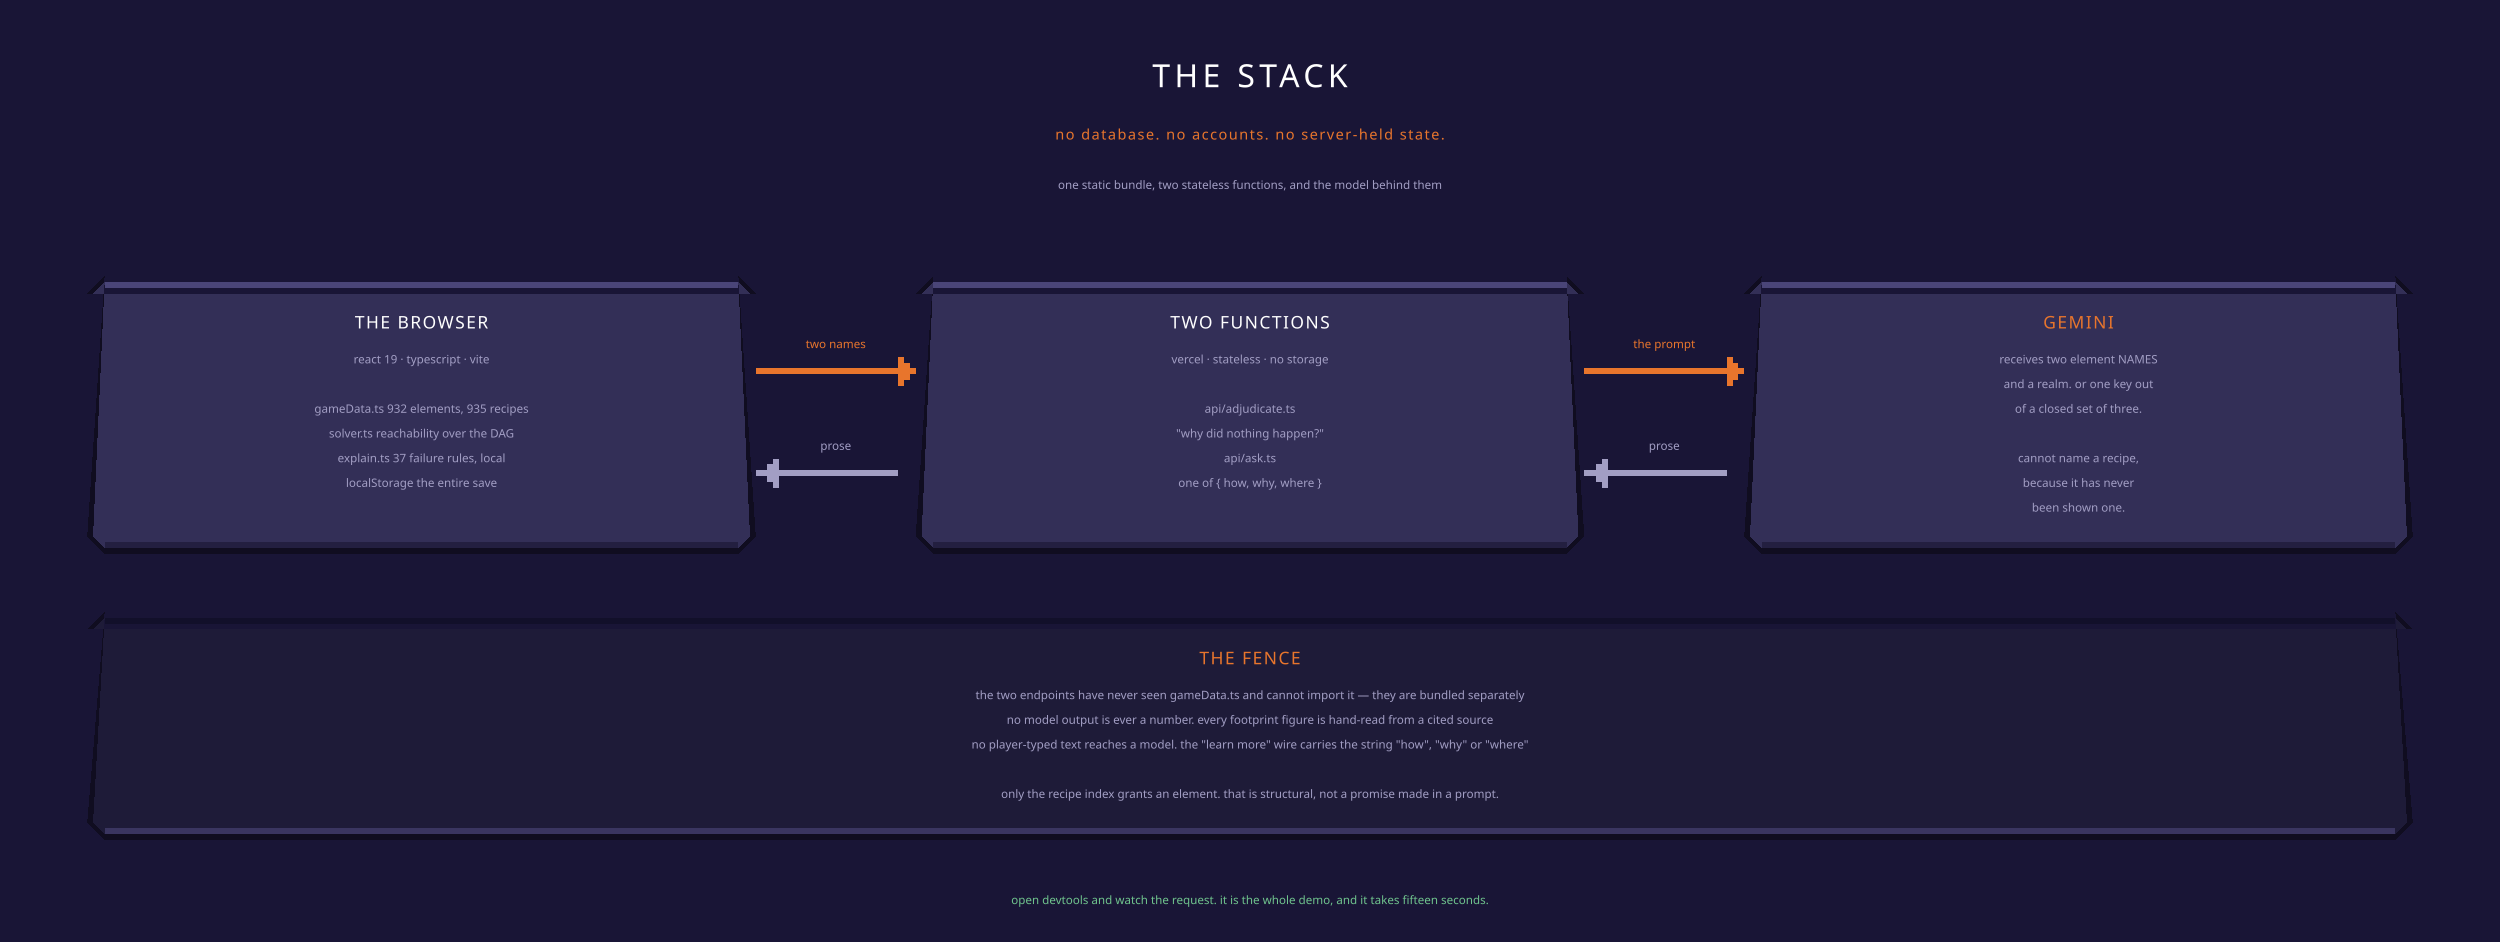
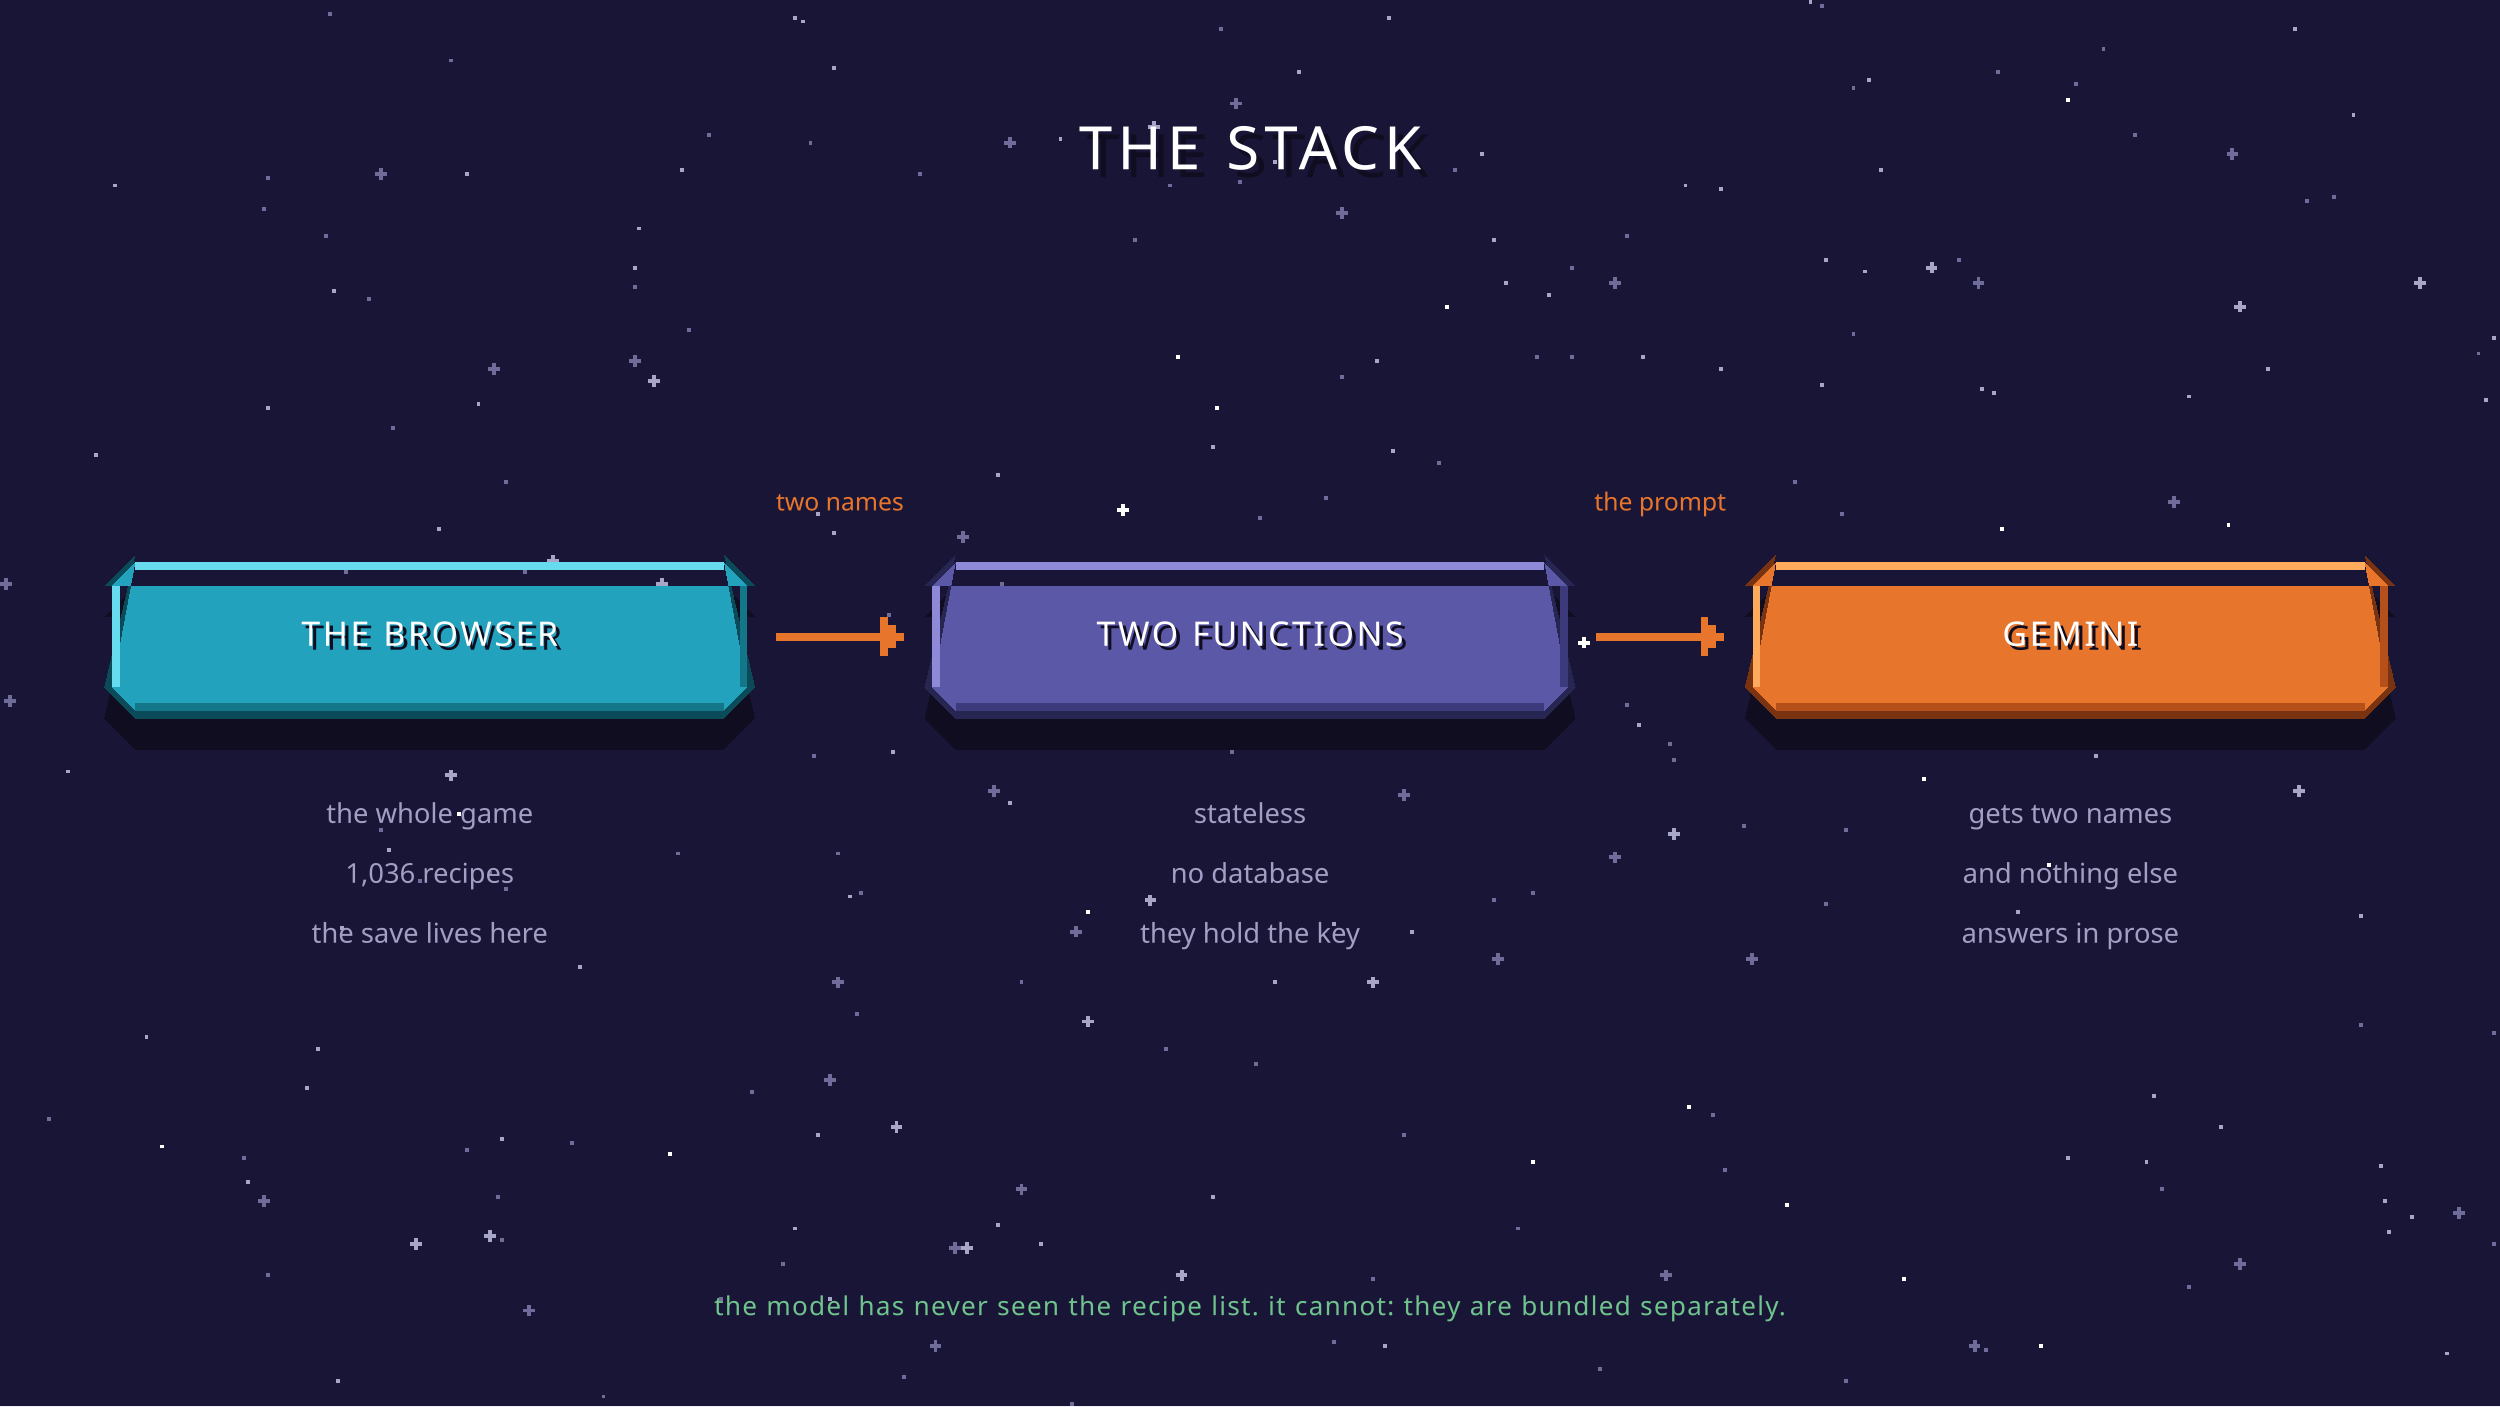
- <svg xmlns="http://www.w3.org/2000/svg" width="1720" height="648" viewBox="0 0 1720 648" shape-rendering="crispEdges">
-   <rect width="1720" height="648" fill="#191536" />
-   <text x="860" y="60" font-family="'Press Start 2P'" font-size="22" fill="#ffffff" text-anchor="middle" letter-spacing="3">THE STACK</text>
-   <text x="860" y="96" font-family="'Press Start 2P'" font-size="10" fill="#e8752c" text-anchor="middle" letter-spacing="1">no database.  no accounts.  no server-held state.</text>
-   <text x="860" y="130" font-family="'Press Start 2P'" font-size="8" fill="#a29ec4" text-anchor="middle" letter-spacing="0">one static bundle, two stateless functions, and the model behind them</text>
-   <polygon points="72,190 68,194 64,198 60,202 520,202 516,198 512,194 508,190 520,369 516,373 512,377 508,381 72,381 68,377 64,373 60,369" fill="#100d20" />
-   <polygon points="72,194 68,198 64,202 516,202 512,198 508,194 516,369 512,373 508,377 72,377 68,373 64,369" fill="#332f57" />
-   <rect x="72" y="194" width="436" height="4" fill="#4a4578" />
-   <rect x="72" y="373" width="436" height="4" fill="#231f40" />
-   <text x="290" y="226" font-family="'Press Start 2P'" font-size="12" fill="#ffffff" text-anchor="middle" letter-spacing="1">THE BROWSER</text>
-   <text x="290" y="250" font-family="'Press Start 2P'" font-size="8" fill="#a29ec4" text-anchor="middle" letter-spacing="0">react 19 · typescript · vite</text>
-   <text x="290" y="284" font-family="'Press Start 2P'" font-size="8" fill="#a29ec4" text-anchor="middle" letter-spacing="0">gameData.ts   932 elements, 935 recipes</text>
-   <text x="290" y="301" font-family="'Press Start 2P'" font-size="8" fill="#a29ec4" text-anchor="middle" letter-spacing="0">solver.ts     reachability over the DAG</text>
-   <text x="290" y="318" font-family="'Press Start 2P'" font-size="8" fill="#a29ec4" text-anchor="middle" letter-spacing="0">explain.ts    37 failure rules, local</text>
-   <text x="290" y="335" font-family="'Press Start 2P'" font-size="8" fill="#a29ec4" text-anchor="middle" letter-spacing="0">localStorage  the entire save</text>
-   <polygon points="642,190 638,194 634,198 630,202 1090,202 1086,198 1082,194 1078,190 1090,369 1086,373 1082,377 1078,381 642,381 638,377 634,373 630,369" fill="#100d20" />
-   <polygon points="642,194 638,198 634,202 1086,202 1082,198 1078,194 1086,369 1082,373 1078,377 642,377 638,373 634,369" fill="#332f57" />
-   <rect x="642" y="194" width="436" height="4" fill="#4a4578" />
-   <rect x="642" y="373" width="436" height="4" fill="#231f40" />
-   <text x="860" y="226" font-family="'Press Start 2P'" font-size="12" fill="#ffffff" text-anchor="middle" letter-spacing="1">TWO FUNCTIONS</text>
-   <text x="860" y="250" font-family="'Press Start 2P'" font-size="8" fill="#a29ec4" text-anchor="middle" letter-spacing="0">vercel · stateless · no storage</text>
-   <text x="860" y="284" font-family="'Press Start 2P'" font-size="8" fill="#a29ec4" text-anchor="middle" letter-spacing="0">api/adjudicate.ts</text>
-   <text x="860" y="301" font-family="'Press Start 2P'" font-size="8" fill="#a29ec4" text-anchor="middle" letter-spacing="0">   "why did nothing happen?"</text>
-   <text x="860" y="318" font-family="'Press Start 2P'" font-size="8" fill="#a29ec4" text-anchor="middle" letter-spacing="0">api/ask.ts</text>
-   <text x="860" y="335" font-family="'Press Start 2P'" font-size="8" fill="#a29ec4" text-anchor="middle" letter-spacing="0">   one of { how, why, where }</text>
-   <polygon points="1212,190 1208,194 1204,198 1200,202 1660,202 1656,198 1652,194 1648,190 1660,369 1656,373 1652,377 1648,381 1212,381 1208,377 1204,373 1200,369" fill="#100d20" />
-   <polygon points="1212,194 1208,198 1204,202 1656,202 1652,198 1648,194 1656,369 1652,373 1648,377 1212,377 1208,373 1204,369" fill="#332f57" />
-   <rect x="1212" y="194" width="436" height="4" fill="#4a4578" />
-   <rect x="1212" y="373" width="436" height="4" fill="#231f40" />
-   <text x="1430" y="226" font-family="'Press Start 2P'" font-size="12" fill="#e8752c" text-anchor="middle" letter-spacing="1">GEMINI</text>
-   <text x="1430" y="250" font-family="'Press Start 2P'" font-size="8" fill="#a29ec4" text-anchor="middle" letter-spacing="0">receives two element NAMES</text>
-   <text x="1430" y="267" font-family="'Press Start 2P'" font-size="8" fill="#a29ec4" text-anchor="middle" letter-spacing="0">and a realm. or one key out</text>
-   <text x="1430" y="284" font-family="'Press Start 2P'" font-size="8" fill="#a29ec4" text-anchor="middle" letter-spacing="0">of a closed set of three.</text>
-   <text x="1430" y="318" font-family="'Press Start 2P'" font-size="8" fill="#a29ec4" text-anchor="middle" letter-spacing="0">cannot name a recipe,</text>
-   <text x="1430" y="335" font-family="'Press Start 2P'" font-size="8" fill="#a29ec4" text-anchor="middle" letter-spacing="0">because it has never</text>
-   <text x="1430" y="352" font-family="'Press Start 2P'" font-size="8" fill="#a29ec4" text-anchor="middle" letter-spacing="0">been shown one.</text>
-   <rect x="520" y="253.5" width="98" height="4" fill="#e8752c" />
-   <rect x="626" y="253.5" width="4" height="4" fill="#e8752c" />
-   <rect x="622" y="249.5" width="4" height="12" fill="#e8752c" />
-   <rect x="618" y="245.5" width="4" height="20" fill="#e8752c" />
-   <text x="575" y="239.5" font-family="'Press Start 2P'" font-size="8" fill="#e8752c" text-anchor="middle" letter-spacing="0">two names</text>
-   <rect x="520" y="323.5" width="98" height="4" fill="#a29ec4" />
-   <rect x="524" y="323.5" width="4" height="4" fill="#a29ec4" />
-   <rect x="528" y="319.5" width="4" height="12" fill="#a29ec4" />
-   <rect x="532" y="315.5" width="4" height="20" fill="#a29ec4" />
-   <text x="575" y="309.5" font-family="'Press Start 2P'" font-size="8" fill="#a29ec4" text-anchor="middle" letter-spacing="0">prose</text>
-   <rect x="1090" y="253.5" width="98" height="4" fill="#e8752c" />
-   <rect x="1196" y="253.5" width="4" height="4" fill="#e8752c" />
-   <rect x="1192" y="249.5" width="4" height="12" fill="#e8752c" />
-   <rect x="1188" y="245.5" width="4" height="20" fill="#e8752c" />
-   <text x="1145" y="239.5" font-family="'Press Start 2P'" font-size="8" fill="#e8752c" text-anchor="middle" letter-spacing="0">the prompt</text>
-   <rect x="1090" y="323.5" width="98" height="4" fill="#a29ec4" />
-   <rect x="1094" y="323.5" width="4" height="4" fill="#a29ec4" />
-   <rect x="1098" y="319.5" width="4" height="12" fill="#a29ec4" />
-   <rect x="1102" y="315.5" width="4" height="20" fill="#a29ec4" />
-   <text x="1145" y="309.5" font-family="'Press Start 2P'" font-size="8" fill="#a29ec4" text-anchor="middle" letter-spacing="0">prose</text>
-   <polygon points="72,421 68,425 64,429 60,433 1660,433 1656,429 1652,425 1648,421 1660,566 1656,570 1652,574 1648,578 72,578 68,574 64,570 60,566" fill="#100d20" />
-   <polygon points="72,425 68,429 64,433 1656,433 1652,429 1648,425 1656,566 1652,570 1648,574 72,574 68,570 64,566" fill="#1e1b38" />
-   <rect x="72" y="570" width="1576" height="4" fill="#3a3560" />
-   <rect x="72" y="425" width="1576" height="4" fill="#12102a" />
-   <text x="860" y="457" font-family="'Press Start 2P'" font-size="12" fill="#e8752c" text-anchor="middle" letter-spacing="1">THE FENCE</text>
-   <text x="860" y="481" font-family="'Press Start 2P'" font-size="8" fill="#a29ec4" text-anchor="middle" letter-spacing="0">the two endpoints have never seen gameData.ts and cannot import it — they are bundled separately</text>
-   <text x="860" y="498" font-family="'Press Start 2P'" font-size="8" fill="#a29ec4" text-anchor="middle" letter-spacing="0">no model output is ever a number.  every footprint figure is hand-read from a cited source</text>
-   <text x="860" y="515" font-family="'Press Start 2P'" font-size="8" fill="#a29ec4" text-anchor="middle" letter-spacing="0">no player-typed text reaches a model.  the "learn more" wire carries the string "how", "why" or "where"</text>
-   <text x="860" y="549" font-family="'Press Start 2P'" font-size="8" fill="#a29ec4" text-anchor="middle" letter-spacing="0">only the recipe index grants an element. that is structural, not a promise made in a prompt.</text>
-   <text x="860" y="622" font-family="'Press Start 2P'" font-size="8" fill="#6fc48d" text-anchor="middle" letter-spacing="0">open devtools and watch the request. it is the whole demo, and it takes fifteen seconds.</text>
+ <svg xmlns="http://www.w3.org/2000/svg" width="1920" height="1080" viewBox="0 0 1920 1080" shape-rendering="crispEdges">
+   <rect width="1920" height="1080" fill="#191536" />
+   <rect x="381" y="918" width="3" height="3" fill="#6f6c9a" />
+   <rect x="1320" y="282" width="3" height="3" fill="#a8a6c8" />
+   <rect x="1338" y="633" width="3" height="3" fill="#6f6c9a" />
+   <rect x="1401" y="693" width="3" height="3" fill="#6f6c9a" />
+   <rect x="1659" y="489" width="3" height="3" fill="#a8a6c8" />
+   <rect x="639" y="51" width="3" height="3" fill="#a8a6c8" />
+   <rect x="948" y="75" width="3" height="3" fill="#6f6c9a" />
+   <rect x="945" y="78" width="9" height="3" fill="#6f6c9a" />
+   <rect x="948" y="81" width="3" height="3" fill="#6f6c9a" />
+   <rect x="129" y="525" width="3" height="3" fill="#6f6c9a" />
+   <rect x="1062" y="1032" width="3" height="3" fill="#a8a6c8" />
+   <rect x="624" y="579" width="3" height="3" fill="#6f6c9a" />
+   <rect x="1023" y="708" width="3" height="3" fill="#a8a6c8" />
+   <rect x="1146" y="690" width="3" height="3" fill="#6f6c9a" />
+   <rect x="1761" y="21" width="3" height="3" fill="#a8a6c8" />
+   <rect x="1227" y="1050" width="3" height="3" fill="#6f6c9a" />
+   <rect x="444" y="741" width="3" height="3" fill="#a8a6c8" />
+   <rect x="1314" y="855" width="3" height="3" fill="#6f6c9a" />
+   <rect x="1371" y="924" width="3" height="3" fill="#ffffff" />
+   <rect x="1068" y="345" width="3" height="3" fill="#a8a6c8" />
+   <rect x="357" y="882" width="3" height="3" fill="#6f6c9a" />
+   <rect x="1614" y="36" width="3" height="3" fill="#6f6c9a" />
+   <rect x="378" y="279" width="3" height="3" fill="#6f6c9a" />
+   <rect x="375" y="282" width="9" height="3" fill="#6f6c9a" />
+   <rect x="378" y="285" width="3" height="3" fill="#6f6c9a" />
+   <rect x="885" y="93" width="3" height="3" fill="#a8a6c8" />
+   <rect x="882" y="96" width="9" height="3" fill="#a8a6c8" />
+   <rect x="885" y="99" width="3" height="3" fill="#a8a6c8" />
+   <rect x="366" y="309" width="3" height="3" fill="#a8a6c8" />
+   <rect x="1323" y="897" width="3" height="3" fill="#6f6c9a" />
+   <rect x="1827" y="894" width="3" height="3" fill="#a8a6c8" />
+   <rect x="1806" y="87" width="3" height="3" fill="#a8a6c8" />
+   <rect x="834" y="450" width="3" height="3" fill="#6f6c9a" />
+   <rect x="1587" y="75" width="3" height="3" fill="#ffffff" />
+   <rect x="1680" y="987" width="3" height="3" fill="#6f6c9a" />
+   <rect x="1668" y="381" width="3" height="3" fill="#6f6c9a" />
+   <rect x="1665" y="384" width="9" height="3" fill="#6f6c9a" />
+   <rect x="1668" y="387" width="3" height="3" fill="#6f6c9a" />
+   <rect x="762" y="603" width="3" height="3" fill="#6f6c9a" />
+   <rect x="759" y="606" width="9" height="3" fill="#6f6c9a" />
+   <rect x="762" y="609" width="3" height="3" fill="#6f6c9a" />
+   <rect x="978" y="123" width="3" height="3" fill="#a8a6c8" />
+   <rect x="1206" y="204" width="3" height="3" fill="#6f6c9a" />
+   <rect x="1713" y="114" width="3" height="3" fill="#6f6c9a" />
+   <rect x="1710" y="117" width="9" height="3" fill="#6f6c9a" />
+   <rect x="1713" y="120" width="3" height="3" fill="#6f6c9a" />
+   <rect x="249" y="180" width="3" height="3" fill="#6f6c9a" />
+   <rect x="345" y="504" width="3" height="3" fill="#6f6c9a" />
+   <rect x="906" y="975" width="3" height="3" fill="#a8a6c8" />
+   <rect x="903" y="978" width="9" height="3" fill="#a8a6c8" />
+   <rect x="906" y="981" width="3" height="3" fill="#a8a6c8" />
+   <rect x="387" y="681" width="3" height="3" fill="#6f6c9a" />
+   <rect x="1176" y="891" width="3" height="3" fill="#ffffff" />
+   <rect x="1887" y="927" width="3" height="3" fill="#6f6c9a" />
+   <rect x="1884" y="930" width="9" height="3" fill="#6f6c9a" />
+   <rect x="1887" y="933" width="3" height="3" fill="#6f6c9a" />
+   <rect x="1146" y="183" width="3" height="3" fill="#a8a6c8" />
+   <rect x="927" y="546" width="3" height="3" fill="#6f6c9a" />
+   <rect x="405" y="1002" width="3" height="3" fill="#6f6c9a" />
+   <rect x="402" y="1005" width="9" height="3" fill="#6f6c9a" />
+   <rect x="405" y="1008" width="3" height="3" fill="#6f6c9a" />
+   <rect x="321" y="675" width="3" height="3" fill="#6f6c9a" />
+   <rect x="1533" y="54" width="3" height="3" fill="#6f6c9a" />
+   <rect x="345" y="45" width="3" height="3" fill="#6f6c9a" />
+   <rect x="462" y="1071" width="3" height="3" fill="#6f6c9a" />
+   <rect x="1422" y="66" width="3" height="3" fill="#6f6c9a" />
+   <rect x="657" y="777" width="3" height="3" fill="#6f6c9a" />
+   <rect x="1401" y="198" width="3" height="3" fill="#a8a6c8" />
+   <rect x="1296" y="849" width="3" height="3" fill="#ffffff" />
+   <rect x="642" y="654" width="3" height="3" fill="#6f6c9a" />
+   <rect x="687" y="861" width="3" height="3" fill="#a8a6c8" />
+   <rect x="684" y="864" width="9" height="3" fill="#a8a6c8" />
+   <rect x="687" y="867" width="3" height="3" fill="#a8a6c8" />
+   <rect x="1029" y="288" width="3" height="3" fill="#6f6c9a" />
+   <rect x="1467" y="540" width="3" height="3" fill="#a8a6c8" />
+   <rect x="639" y="408" width="3" height="3" fill="#a8a6c8" />
+   <rect x="765" y="363" width="3" height="3" fill="#a8a6c8" />
+   <rect x="945" y="576" width="3" height="3" fill="#6f6c9a" />
+   <rect x="1188" y="225" width="3" height="3" fill="#a8a6c8" />
+   <rect x="1077" y="870" width="3" height="3" fill="#6f6c9a" />
+   <rect x="930" y="918" width="3" height="3" fill="#a8a6c8" />
+   <rect x="1623" y="471" width="3" height="3" fill="#a8a6c8" />
+   <rect x="1476" y="597" width="3" height="3" fill="#ffffff" />
+   <rect x="264" y="438" width="3" height="3" fill="#6f6c9a" />
+   <rect x="570" y="459" width="3" height="3" fill="#ffffff" />
+   <rect x="1179" y="273" width="3" height="3" fill="#6f6c9a" />
+   <rect x="1608" y="579" width="3" height="3" fill="#a8a6c8" />
+   <rect x="933" y="312" width="3" height="3" fill="#ffffff" />
+   <rect x="540" y="522" width="3" height="3" fill="#6f6c9a" />
+   <rect x="693" y="1056" width="3" height="3" fill="#6f6c9a" />
+   <rect x="1248" y="180" width="3" height="3" fill="#6f6c9a" />
+   <rect x="297" y="651" width="3" height="3" fill="#a8a6c8" />
+   <rect x="201" y="918" width="3" height="3" fill="#6f6c9a" />
+   <rect x="198" y="921" width="9" height="3" fill="#6f6c9a" />
+   <rect x="201" y="924" width="3" height="3" fill="#6f6c9a" />
+   <rect x="1914" y="792" width="3" height="3" fill="#6f6c9a" />
+   <rect x="1371" y="492" width="3" height="3" fill="#6f6c9a" />
+   <rect x="1368" y="495" width="9" height="3" fill="#6f6c9a" />
+   <rect x="1371" y="498" width="3" height="3" fill="#6f6c9a" />
+   <rect x="1284" y="636" width="3" height="3" fill="#a8a6c8" />
+   <rect x="1281" y="639" width="9" height="3" fill="#a8a6c8" />
+   <rect x="1284" y="642" width="3" height="3" fill="#a8a6c8" />
+   <rect x="375" y="945" width="3" height="3" fill="#a8a6c8" />
+   <rect x="372" y="948" width="9" height="3" fill="#a8a6c8" />
+   <rect x="375" y="951" width="3" height="3" fill="#a8a6c8" />
+   <rect x="894" y="804" width="3" height="3" fill="#6f6c9a" />
+   <rect x="552" y="996" width="3" height="3" fill="#6f6c9a" />
+   <rect x="1023" y="1029" width="3" height="3" fill="#6f6c9a" />
+   <rect x="798" y="954" width="3" height="3" fill="#a8a6c8" />
+   <rect x="834" y="780" width="3" height="3" fill="#a8a6c8" />
+   <rect x="831" y="783" width="9" height="3" fill="#a8a6c8" />
+   <rect x="834" y="786" width="3" height="3" fill="#a8a6c8" />
+   <rect x="627" y="393" width="3" height="3" fill="#a8a6c8" />
+   <rect x="1524" y="1035" width="3" height="3" fill="#6f6c9a" />
+   <rect x="507" y="444" width="3" height="3" fill="#a8a6c8" />
+   <rect x="504" y="447" width="9" height="3" fill="#a8a6c8" />
+   <rect x="507" y="450" width="3" height="3" fill="#a8a6c8" />
+   <rect x="951" y="138" width="3" height="3" fill="#6f6c9a" />
+   <rect x="234" y="834" width="3" height="3" fill="#a8a6c8" />
+   <rect x="615" y="15" width="3" height="3" fill="#a8a6c8" />
+   <rect x="384" y="873" width="3" height="3" fill="#a8a6c8" />
+   <rect x="1740" y="282" width="3" height="3" fill="#a8a6c8" />
+   <rect x="180" y="528" width="3" height="3" fill="#6f6c9a" />
+   <rect x="600" y="969" width="3" height="3" fill="#6f6c9a" />
+   <rect x="1248" y="540" width="3" height="3" fill="#6f6c9a" />
+   <rect x="1017" y="381" width="3" height="3" fill="#6f6c9a" />
+   <rect x="375" y="669" width="3" height="3" fill="#6f6c9a" />
+   <rect x="1278" y="975" width="3" height="3" fill="#6f6c9a" />
+   <rect x="1275" y="978" width="9" height="3" fill="#6f6c9a" />
+   <rect x="1278" y="981" width="3" height="3" fill="#6f6c9a" />
+   <rect x="636" y="996" width="3" height="3" fill="#a8a6c8" />
+   <rect x="387" y="369" width="3" height="3" fill="#6f6c9a" />
+   <rect x="291" y="129" width="3" height="3" fill="#6f6c9a" />
+   <rect x="288" y="132" width="9" height="3" fill="#6f6c9a" />
+   <rect x="291" y="135" width="3" height="3" fill="#6f6c9a" />
+   <rect x="627" y="870" width="3" height="3" fill="#a8a6c8" />
+   <rect x="36" y="858" width="3" height="3" fill="#6f6c9a" />
+   <rect x="87" y="141" width="3" height="3" fill="#a8a6c8" />
+   <rect x="1416" y="1059" width="3" height="3" fill="#6f6c9a" />
+   <rect x="1908" y="306" width="3" height="3" fill="#a8a6c8" />
+   <rect x="636" y="486" width="3" height="3" fill="#a8a6c8" />
+   <rect x="522" y="129" width="3" height="3" fill="#a8a6c8" />
+   <rect x="621" y="108" width="3" height="3" fill="#6f6c9a" />
+   <rect x="1530" y="300" width="3" height="3" fill="#a8a6c8" />
+   <rect x="1656" y="555" width="3" height="3" fill="#a8a6c8" />
+   <rect x="684" y="576" width="3" height="3" fill="#a8a6c8" />
+   <rect x="1704" y="864" width="3" height="3" fill="#a8a6c8" />
+   <rect x="243" y="804" width="3" height="3" fill="#a8a6c8" />
+   <rect x="903" y="273" width="3" height="3" fill="#ffffff" />
+   <rect x="1422" y="255" width="3" height="3" fill="#6f6c9a" />
+   <rect x="204" y="312" width="3" height="3" fill="#a8a6c8" />
+   <rect x="1293" y="141" width="3" height="3" fill="#a8a6c8" />
+   <rect x="1398" y="3" width="3" height="3" fill="#6f6c9a" />
+   <rect x="1053" y="981" width="3" height="3" fill="#6f6c9a" />
+   <rect x="732" y="954" width="3" height="3" fill="#6f6c9a" />
+   <rect x="729" y="957" width="9" height="3" fill="#6f6c9a" />
+   <rect x="732" y="960" width="3" height="3" fill="#6f6c9a" />
+   <rect x="1593" y="63" width="3" height="3" fill="#6f6c9a" />
+   <rect x="423" y="426" width="3" height="3" fill="#a8a6c8" />
+   <rect x="420" y="429" width="9" height="3" fill="#a8a6c8" />
+   <rect x="423" y="432" width="3" height="3" fill="#a8a6c8" />
+   <rect x="822" y="1077" width="3" height="3" fill="#6f6c9a" />
+   <rect x="861" y="387" width="3" height="3" fill="#ffffff" />
+   <rect x="858" y="390" width="9" height="3" fill="#ffffff" />
+   <rect x="861" y="393" width="3" height="3" fill="#ffffff" />
+   <rect x="609" y="12" width="3" height="3" fill="#a8a6c8" />
+   <rect x="978" y="753" width="3" height="3" fill="#a8a6c8" />
+   <rect x="765" y="939" width="3" height="3" fill="#a8a6c8" />
+   <rect x="1056" y="276" width="3" height="3" fill="#a8a6c8" />
+   <rect x="963" y="816" width="3" height="3" fill="#6f6c9a" />
+   <rect x="1719" y="231" width="3" height="3" fill="#a8a6c8" />
+   <rect x="1716" y="234" width="9" height="3" fill="#a8a6c8" />
+   <rect x="1719" y="237" width="3" height="3" fill="#a8a6c8" />
+   <rect x="1914" y="258" width="3" height="3" fill="#a8a6c8" />
+   <rect x="189" y="906" width="3" height="3" fill="#a8a6c8" />
+   <rect x="6" y="534" width="3" height="3" fill="#6f6c9a" />
+   <rect x="3" y="537" width="9" height="3" fill="#6f6c9a" />
+   <rect x="6" y="540" width="3" height="3" fill="#6f6c9a" />
+   <rect x="858" y="474" width="3" height="3" fill="#6f6c9a" />
+   <rect x="252" y="9" width="3" height="3" fill="#6f6c9a" />
+   <rect x="1878" y="1038" width="3" height="3" fill="#a8a6c8" />
+   <rect x="1116" y="129" width="3" height="3" fill="#6f6c9a" />
+   <rect x="438" y="876" width="3" height="3" fill="#6f6c9a" />
+   <rect x="1521" y="297" width="3" height="3" fill="#a8a6c8" />
+   <rect x="1638" y="102" width="3" height="3" fill="#6f6c9a" />
+   <rect x="489" y="174" width="3" height="3" fill="#a8a6c8" />
+   <rect x="264" y="483" width="3" height="3" fill="#a8a6c8" />
+   <rect x="261" y="486" width="9" height="3" fill="#a8a6c8" />
+   <rect x="264" y="489" width="3" height="3" fill="#a8a6c8" />
+   <rect x="123" y="879" width="3" height="3" fill="#ffffff" />
+   <rect x="1443" y="129" width="3" height="3" fill="#a8a6c8" />
+   <rect x="336" y="405" width="3" height="3" fill="#a8a6c8" />
+   <rect x="519" y="654" width="3" height="3" fill="#6f6c9a" />
+   <rect x="1710" y="402" width="3" height="3" fill="#ffffff" />
+   <rect x="717" y="1029" width="3" height="3" fill="#6f6c9a" />
+   <rect x="714" y="1032" width="9" height="3" fill="#6f6c9a" />
+   <rect x="717" y="1035" width="3" height="3" fill="#6f6c9a" />
+   <rect x="1791" y="150" width="3" height="3" fill="#6f6c9a" />
+   <rect x="345" y="591" width="3" height="3" fill="#a8a6c8" />
+   <rect x="342" y="594" width="9" height="3" fill="#a8a6c8" />
+   <rect x="345" y="597" width="3" height="3" fill="#a8a6c8" />
+   <rect x="258" y="1059" width="3" height="3" fill="#a8a6c8" />
+   <rect x="1431" y="207" width="3" height="3" fill="#a8a6c8" />
+   <rect x="825" y="711" width="3" height="3" fill="#6f6c9a" />
+   <rect x="822" y="714" width="9" height="3" fill="#6f6c9a" />
+   <rect x="825" y="717" width="3" height="3" fill="#6f6c9a" />
+   <rect x="705" y="132" width="3" height="3" fill="#6f6c9a" />
+   <rect x="282" y="228" width="3" height="3" fill="#6f6c9a" />
+   <rect x="1536" y="405" width="3" height="3" fill="#ffffff" />
+   <rect x="660" y="684" width="3" height="3" fill="#6f6c9a" />
+   <rect x="261" y="711" width="3" height="3" fill="#a8a6c8" />
+   <rect x="1398" y="294" width="3" height="3" fill="#a8a6c8" />
+   <rect x="402" y="432" width="3" height="3" fill="#6f6c9a" />
+   <rect x="399" y="435" width="9" height="3" fill="#6f6c9a" />
+   <rect x="402" y="438" width="3" height="3" fill="#6f6c9a" />
+   <rect x="1065" y="12" width="3" height="3" fill="#a8a6c8" />
+   <rect x="1101" y="456" width="3" height="3" fill="#6f6c9a" />
+   <rect x="1053" y="750" width="3" height="3" fill="#a8a6c8" />
+   <rect x="1050" y="753" width="9" height="3" fill="#a8a6c8" />
+   <rect x="1053" y="756" width="3" height="3" fill="#a8a6c8" />
+   <rect x="1680" y="303" width="3" height="3" fill="#a8a6c8" />
+   <rect x="1284" y="582" width="3" height="3" fill="#6f6c9a" />
+   <rect x="1434" y="60" width="3" height="3" fill="#a8a6c8" />
+   <rect x="486" y="273" width="3" height="3" fill="#6f6c9a" />
+   <rect x="483" y="276" width="9" height="3" fill="#6f6c9a" />
+   <rect x="486" y="279" width="3" height="3" fill="#6f6c9a" />
+   <rect x="1155" y="216" width="3" height="3" fill="#a8a6c8" />
+   <rect x="204" y="135" width="3" height="3" fill="#6f6c9a" />
+   <rect x="1770" y="153" width="3" height="3" fill="#6f6c9a" />
+   <rect x="1830" y="921" width="3" height="3" fill="#a8a6c8" />
+   <rect x="1482" y="201" width="3" height="3" fill="#a8a6c8" />
+   <rect x="1479" y="204" width="9" height="3" fill="#a8a6c8" />
+   <rect x="1482" y="207" width="3" height="3" fill="#a8a6c8" />
+   <rect x="1389" y="0" width="3" height="3" fill="#a8a6c8" />
+   <rect x="834" y="699" width="3" height="3" fill="#ffffff" />
+   <rect x="1653" y="840" width="3" height="3" fill="#a8a6c8" />
+   <rect x="813" y="105" width="3" height="3" fill="#a8a6c8" />
+   <rect x="1239" y="654" width="3" height="3" fill="#6f6c9a" />
+   <rect x="1236" y="657" width="9" height="3" fill="#6f6c9a" />
+   <rect x="1239" y="660" width="3" height="3" fill="#6f6c9a" />
+   <rect x="1281" y="570" width="3" height="3" fill="#6f6c9a" />
+   <rect x="1029" y="159" width="3" height="3" fill="#6f6c9a" />
+   <rect x="1026" y="162" width="9" height="3" fill="#6f6c9a" />
+   <rect x="1029" y="165" width="3" height="3" fill="#6f6c9a" />
+   <rect x="651" y="687" width="3" height="3" fill="#a8a6c8" />
+   <rect x="1587" y="888" width="3" height="3" fill="#a8a6c8" />
+   <rect x="1572" y="663" width="3" height="3" fill="#ffffff" />
+   <rect x="1812" y="534" width="3" height="3" fill="#6f6c9a" />
+   <rect x="741" y="954" width="3" height="3" fill="#a8a6c8" />
+   <rect x="738" y="957" width="9" height="3" fill="#a8a6c8" />
+   <rect x="741" y="960" width="3" height="3" fill="#a8a6c8" />
+   <rect x="1176" y="684" width="3" height="3" fill="#6f6c9a" />
+   <rect x="870" y="183" width="3" height="3" fill="#6f6c9a" />
+   <rect x="318" y="951" width="3" height="3" fill="#a8a6c8" />
+   <rect x="315" y="954" width="9" height="3" fill="#a8a6c8" />
+   <rect x="318" y="957" width="3" height="3" fill="#a8a6c8" />
+   <rect x="1164" y="942" width="3" height="3" fill="#6f6c9a" />
+   <rect x="1077" y="606" width="3" height="3" fill="#6f6c9a" />
+   <rect x="1074" y="609" width="9" height="3" fill="#6f6c9a" />
+   <rect x="1077" y="612" width="3" height="3" fill="#6f6c9a" />
+   <rect x="783" y="909" width="3" height="3" fill="#6f6c9a" />
+   <rect x="780" y="912" width="9" height="3" fill="#6f6c9a" />
+   <rect x="783" y="915" width="3" height="3" fill="#6f6c9a" />
+   <rect x="897" y="141" width="3" height="3" fill="#6f6c9a" />
+   <rect x="609" y="942" width="3" height="3" fill="#a8a6c8" />
+   <rect x="1461" y="981" width="3" height="3" fill="#ffffff" />
+   <rect x="1764" y="603" width="3" height="3" fill="#a8a6c8" />
+   <rect x="1761" y="606" width="9" height="3" fill="#a8a6c8" />
+   <rect x="1764" y="609" width="3" height="3" fill="#a8a6c8" />
+   <rect x="1137" y="117" width="3" height="3" fill="#a8a6c8" />
+   <rect x="1719" y="966" width="3" height="3" fill="#6f6c9a" />
+   <rect x="1716" y="969" width="9" height="3" fill="#6f6c9a" />
+   <rect x="1719" y="972" width="3" height="3" fill="#6f6c9a" />
+   <rect x="738" y="408" width="3" height="3" fill="#6f6c9a" />
+   <rect x="735" y="411" width="9" height="3" fill="#6f6c9a" />
+   <rect x="738" y="414" width="3" height="3" fill="#6f6c9a" />
+   <rect x="1548" y="699" width="3" height="3" fill="#a8a6c8" />
+   <rect x="501" y="288" width="3" height="3" fill="#a8a6c8" />
+   <rect x="498" y="291" width="9" height="3" fill="#a8a6c8" />
+   <rect x="501" y="294" width="3" height="3" fill="#a8a6c8" />
+   <rect x="300" y="327" width="3" height="3" fill="#6f6c9a" />
+   <rect x="783" y="753" width="3" height="3" fill="#6f6c9a" />
+   <rect x="543" y="102" width="3" height="3" fill="#6f6c9a" />
+   <rect x="1278" y="489" width="3" height="3" fill="#ffffff" />
+   <rect x="993" y="495" width="3" height="3" fill="#6f6c9a" />
+   <rect x="990" y="498" width="9" height="3" fill="#6f6c9a" />
+   <rect x="993" y="501" width="3" height="3" fill="#6f6c9a" />
+   <rect x="768" y="447" width="3" height="3" fill="#6f6c9a" />
+   <rect x="255" y="222" width="3" height="3" fill="#a8a6c8" />
+   <rect x="72" y="348" width="3" height="3" fill="#a8a6c8" />
+   <rect x="1638" y="471" width="3" height="3" fill="#6f6c9a" />
+   <rect x="774" y="105" width="3" height="3" fill="#6f6c9a" />
+   <rect x="771" y="108" width="9" height="3" fill="#6f6c9a" />
+   <rect x="774" y="111" width="3" height="3" fill="#6f6c9a" />
+   <rect x="1833" y="945" width="3" height="3" fill="#a8a6c8" />
+   <rect x="774" y="615" width="3" height="3" fill="#a8a6c8" />
+   <rect x="111" y="795" width="3" height="3" fill="#a8a6c8" />
+   <rect x="858" y="555" width="3" height="3" fill="#a8a6c8" />
+   <rect x="351" y="624" width="3" height="3" fill="#ffffff" />
+   <rect x="1320" y="144" width="3" height="3" fill="#a8a6c8" />
+   <rect x="1413" y="393" width="3" height="3" fill="#6f6c9a" />
+   <rect x="51" y="591" width="3" height="3" fill="#a8a6c8" />
+   <rect x="1812" y="786" width="3" height="3" fill="#6f6c9a" />
+   <rect x="1206" y="273" width="3" height="3" fill="#6f6c9a" />
+   <rect x="681" y="471" width="3" height="3" fill="#6f6c9a" />
+   <rect x="1377" y="369" width="3" height="3" fill="#6f6c9a" />
+   <rect x="1515" y="1029" width="3" height="3" fill="#6f6c9a" />
+   <rect x="1512" y="1032" width="9" height="3" fill="#6f6c9a" />
+   <rect x="1515" y="1035" width="3" height="3" fill="#6f6c9a" />
+   <rect x="882" y="687" width="3" height="3" fill="#a8a6c8" />
+   <rect x="879" y="690" width="9" height="3" fill="#a8a6c8" />
+   <rect x="882" y="693" width="3" height="3" fill="#a8a6c8" />
+   <rect x="1104" y="354" width="3" height="3" fill="#6f6c9a" />
+   <rect x="642" y="750" width="3" height="3" fill="#6f6c9a" />
+   <rect x="639" y="753" width="9" height="3" fill="#6f6c9a" />
+   <rect x="642" y="756" width="3" height="3" fill="#6f6c9a" />
+   <rect x="1110" y="234" width="3" height="3" fill="#ffffff" />
+   <rect x="1902" y="270" width="3" height="3" fill="#6f6c9a" />
+   <rect x="1503" y="198" width="3" height="3" fill="#6f6c9a" />
+   <rect x="1566" y="1032" width="3" height="3" fill="#ffffff" />
+   <rect x="1344" y="732" width="3" height="3" fill="#6f6c9a" />
+   <rect x="1341" y="735" width="9" height="3" fill="#6f6c9a" />
+   <rect x="1344" y="738" width="3" height="3" fill="#6f6c9a" />
+   <rect x="528" y="252" width="3" height="3" fill="#6f6c9a" />
+   <rect x="1857" y="213" width="3" height="3" fill="#a8a6c8" />
+   <rect x="1854" y="216" width="9" height="3" fill="#a8a6c8" />
+   <rect x="1857" y="219" width="3" height="3" fill="#a8a6c8" />
+   <rect x="936" y="21" width="3" height="3" fill="#6f6c9a" />
+   <rect x="996" y="54" width="3" height="3" fill="#a8a6c8" />
+   <rect x="1812" y="702" width="3" height="3" fill="#a8a6c8" />
+   <rect x="291" y="636" width="3" height="3" fill="#6f6c9a" />
+   <rect x="930" y="342" width="3" height="3" fill="#a8a6c8" />
+   <rect x="1851" y="933" width="3" height="3" fill="#a8a6c8" />
+   <rect x="1914" y="954" width="3" height="3" fill="#6f6c9a" />
+   <rect x="357" y="132" width="3" height="3" fill="#a8a6c8" />
+   <rect x="1659" y="912" width="3" height="3" fill="#6f6c9a" />
+   <rect x="636" y="825" width="3" height="3" fill="#6f6c9a" />
+   <rect x="633" y="828" width="9" height="3" fill="#6f6c9a" />
+   <rect x="636" y="831" width="3" height="3" fill="#6f6c9a" />
+   <rect x="966" y="396" width="3" height="3" fill="#6f6c9a" />
+   <rect x="486" y="204" width="3" height="3" fill="#a8a6c8" />
+   <rect x="186" y="888" width="3" height="3" fill="#6f6c9a" />
+   <rect x="576" y="837" width="3" height="3" fill="#6f6c9a" />
+   <rect x="384" y="951" width="3" height="3" fill="#6f6c9a" />
+   <rect x="1083" y="714" width="3" height="3" fill="#a8a6c8" />
+   <rect x="1257" y="555" width="3" height="3" fill="#a8a6c8" />
+   <rect x="1239" y="213" width="3" height="3" fill="#6f6c9a" />
+   <rect x="1236" y="216" width="9" height="3" fill="#6f6c9a" />
+   <rect x="1239" y="219" width="3" height="3" fill="#6f6c9a" />
+   <rect x="204" y="978" width="3" height="3" fill="#6f6c9a" />
+   <rect x="1518" y="213" width="3" height="3" fill="#6f6c9a" />
+   <rect x="1515" y="216" width="9" height="3" fill="#6f6c9a" />
+   <rect x="1518" y="219" width="3" height="3" fill="#6f6c9a" />
+   <rect x="1260" y="273" width="3" height="3" fill="#a8a6c8" />
+   <rect x="3" y="444" width="3" height="3" fill="#6f6c9a" />
+   <rect x="0" y="447" width="9" height="3" fill="#6f6c9a" />
+   <rect x="3" y="450" width="3" height="3" fill="#6f6c9a" />
+   <rect x="201" y="159" width="3" height="3" fill="#6f6c9a" />
+   <rect x="1149" y="732" width="3" height="3" fill="#6f6c9a" />
+   <rect x="1146" y="735" width="9" height="3" fill="#6f6c9a" />
+   <rect x="1149" y="738" width="3" height="3" fill="#6f6c9a" />
+   <rect x="1647" y="891" width="3" height="3" fill="#a8a6c8" />
+   <rect x="1416" y="636" width="3" height="3" fill="#6f6c9a" />
+   <rect x="1215" y="489" width="3" height="3" fill="#ffffff" />
+   <rect x="1212" y="492" width="9" height="3" fill="#ffffff" />
+   <rect x="1215" y="495" width="3" height="3" fill="#ffffff" />
+   <rect x="486" y="219" width="3" height="3" fill="#6f6c9a" />
+   <rect x="513" y="885" width="3" height="3" fill="#ffffff" />
+   <text x="966" y="136" font-family="'Press Start 2P'" font-size="46" fill="#100d20" text-anchor="middle" letter-spacing="4">THE STACK</text>
+   <text x="960" y="130" font-family="'Press Start 2P'" font-size="46" fill="#ffffff" text-anchor="middle" letter-spacing="4">THE STACK</text>
+   <polygon points="104,450 98,456 92,462 86,468 80,474 580,474 574,468 568,462 562,456 556,450 580,552 574,558 568,564 562,570 556,576 104,576 98,570 92,564 86,558 80,552" fill="#100d20" />
+   <polygon points="104,426 98,432 92,438 86,444 80,450 580,450 574,444 568,438 562,432 556,426 580,528 574,534 568,540 562,546 556,552 104,552 98,546 92,540 86,534 80,528" fill="#0b4a59" />
+   <polygon points="104,432 98,438 92,444 86,450 574,450 568,444 562,438 556,432 574,528 568,534 562,540 556,546 104,546 98,540 92,534 86,528" fill="#22a2bd" />
+   <rect x="104" y="432" width="452" height="6" fill="#68dcef" />
+   <rect x="86" y="450" width="6" height="78" fill="#68dcef" />
+   <rect x="104" y="540" width="452" height="6" fill="#137689" />
+   <rect x="568" y="450" width="6" height="78" fill="#137689" />
+   <text x="333" y="499" font-family="'Press Start 2P'" font-size="26" fill="#100d20" text-anchor="middle" letter-spacing="2">THE BROWSER</text>
+   <text x="330" y="496" font-family="'Press Start 2P'" font-size="26" fill="#ffffff" text-anchor="middle" letter-spacing="2">THE BROWSER</text>
+   <text x="330" y="632" font-family="'Press Start 2P'" font-size="21" fill="#a29ec4" text-anchor="middle" letter-spacing="0">the whole game</text>
+   <text x="330" y="678" font-family="'Press Start 2P'" font-size="21" fill="#a29ec4" text-anchor="middle" letter-spacing="0">1,036 recipes</text>
+   <text x="330" y="724" font-family="'Press Start 2P'" font-size="21" fill="#a29ec4" text-anchor="middle" letter-spacing="0">the save lives here</text>
+   <rect x="596" y="486" width="80" height="6" fill="#e8752c" />
+   <rect x="688" y="486" width="6" height="6" fill="#e8752c" />
+   <rect x="682" y="480" width="6" height="18" fill="#e8752c" />
+   <rect x="676" y="474" width="6" height="30" fill="#e8752c" />
+   <text x="645" y="392" font-family="'Press Start 2P'" font-size="19" fill="#e8752c" text-anchor="middle" letter-spacing="0">two names</text>
+   <polygon points="734,450 728,456 722,462 716,468 710,474 1210,474 1204,468 1198,462 1192,456 1186,450 1210,552 1204,558 1198,564 1192,570 1186,576 734,576 728,570 722,564 716,558 710,552" fill="#100d20" />
+   <polygon points="734,426 728,432 722,438 716,444 710,450 1210,450 1204,444 1198,438 1192,432 1186,426 1210,528 1204,534 1198,540 1192,546 1186,552 734,552 728,546 722,540 716,534 710,528" fill="#272552" />
+   <polygon points="734,432 728,438 722,444 716,450 1204,450 1198,444 1192,438 1186,432 1204,528 1198,534 1192,540 1186,546 734,546 728,540 722,534 716,528" fill="#5b58a8" />
+   <rect x="734" y="432" width="452" height="6" fill="#8e8ad8" />
+   <rect x="716" y="450" width="6" height="78" fill="#8e8ad8" />
+   <rect x="734" y="540" width="452" height="6" fill="#3c3a7a" />
+   <rect x="1198" y="450" width="6" height="78" fill="#3c3a7a" />
+   <text x="963" y="499" font-family="'Press Start 2P'" font-size="26" fill="#100d20" text-anchor="middle" letter-spacing="2">TWO FUNCTIONS</text>
+   <text x="960" y="496" font-family="'Press Start 2P'" font-size="26" fill="#ffffff" text-anchor="middle" letter-spacing="2">TWO FUNCTIONS</text>
+   <text x="960" y="632" font-family="'Press Start 2P'" font-size="21" fill="#a29ec4" text-anchor="middle" letter-spacing="0">stateless</text>
+   <text x="960" y="678" font-family="'Press Start 2P'" font-size="21" fill="#a29ec4" text-anchor="middle" letter-spacing="0">no database</text>
+   <text x="960" y="724" font-family="'Press Start 2P'" font-size="21" fill="#a29ec4" text-anchor="middle" letter-spacing="0">they hold the key</text>
+   <rect x="1226" y="486" width="80" height="6" fill="#e8752c" />
+   <rect x="1318" y="486" width="6" height="6" fill="#e8752c" />
+   <rect x="1312" y="480" width="6" height="18" fill="#e8752c" />
+   <rect x="1306" y="474" width="6" height="30" fill="#e8752c" />
+   <text x="1275" y="392" font-family="'Press Start 2P'" font-size="19" fill="#e8752c" text-anchor="middle" letter-spacing="0">the prompt</text>
+   <polygon points="1364,450 1358,456 1352,462 1346,468 1340,474 1840,474 1834,468 1828,462 1822,456 1816,450 1840,552 1834,558 1828,564 1822,570 1816,576 1364,576 1358,570 1352,564 1346,558 1340,552" fill="#100d20" />
+   <polygon points="1364,426 1358,432 1352,438 1346,444 1340,450 1840,450 1834,444 1828,438 1822,432 1816,426 1840,528 1834,534 1828,540 1822,546 1816,552 1364,552 1358,546 1352,540 1346,534 1340,528" fill="#7a3310" />
+   <polygon points="1364,432 1358,438 1352,444 1346,450 1834,450 1828,444 1822,438 1816,432 1834,528 1828,534 1822,540 1816,546 1364,546 1358,540 1352,534 1346,528" fill="#e8752c" />
+   <rect x="1364" y="432" width="452" height="6" fill="#ffab5e" />
+   <rect x="1346" y="450" width="6" height="78" fill="#ffab5e" />
+   <rect x="1364" y="540" width="452" height="6" fill="#b5501a" />
+   <rect x="1828" y="450" width="6" height="78" fill="#b5501a" />
+   <text x="1593" y="499" font-family="'Press Start 2P'" font-size="26" fill="#100d20" text-anchor="middle" letter-spacing="2">GEMINI</text>
+   <text x="1590" y="496" font-family="'Press Start 2P'" font-size="26" fill="#ffffff" text-anchor="middle" letter-spacing="2">GEMINI</text>
+   <text x="1590" y="632" font-family="'Press Start 2P'" font-size="21" fill="#a29ec4" text-anchor="middle" letter-spacing="0">gets two names</text>
+   <text x="1590" y="678" font-family="'Press Start 2P'" font-size="21" fill="#a29ec4" text-anchor="middle" letter-spacing="0">and nothing else</text>
+   <text x="1590" y="724" font-family="'Press Start 2P'" font-size="21" fill="#a29ec4" text-anchor="middle" letter-spacing="0">answers in prose</text>
+   <text x="960" y="1010" font-family="'Press Start 2P'" font-size="20" fill="#6fc48d" text-anchor="middle" letter-spacing="1">the model has never seen the recipe list. it cannot: they are bundled separately.</text>
</svg>
